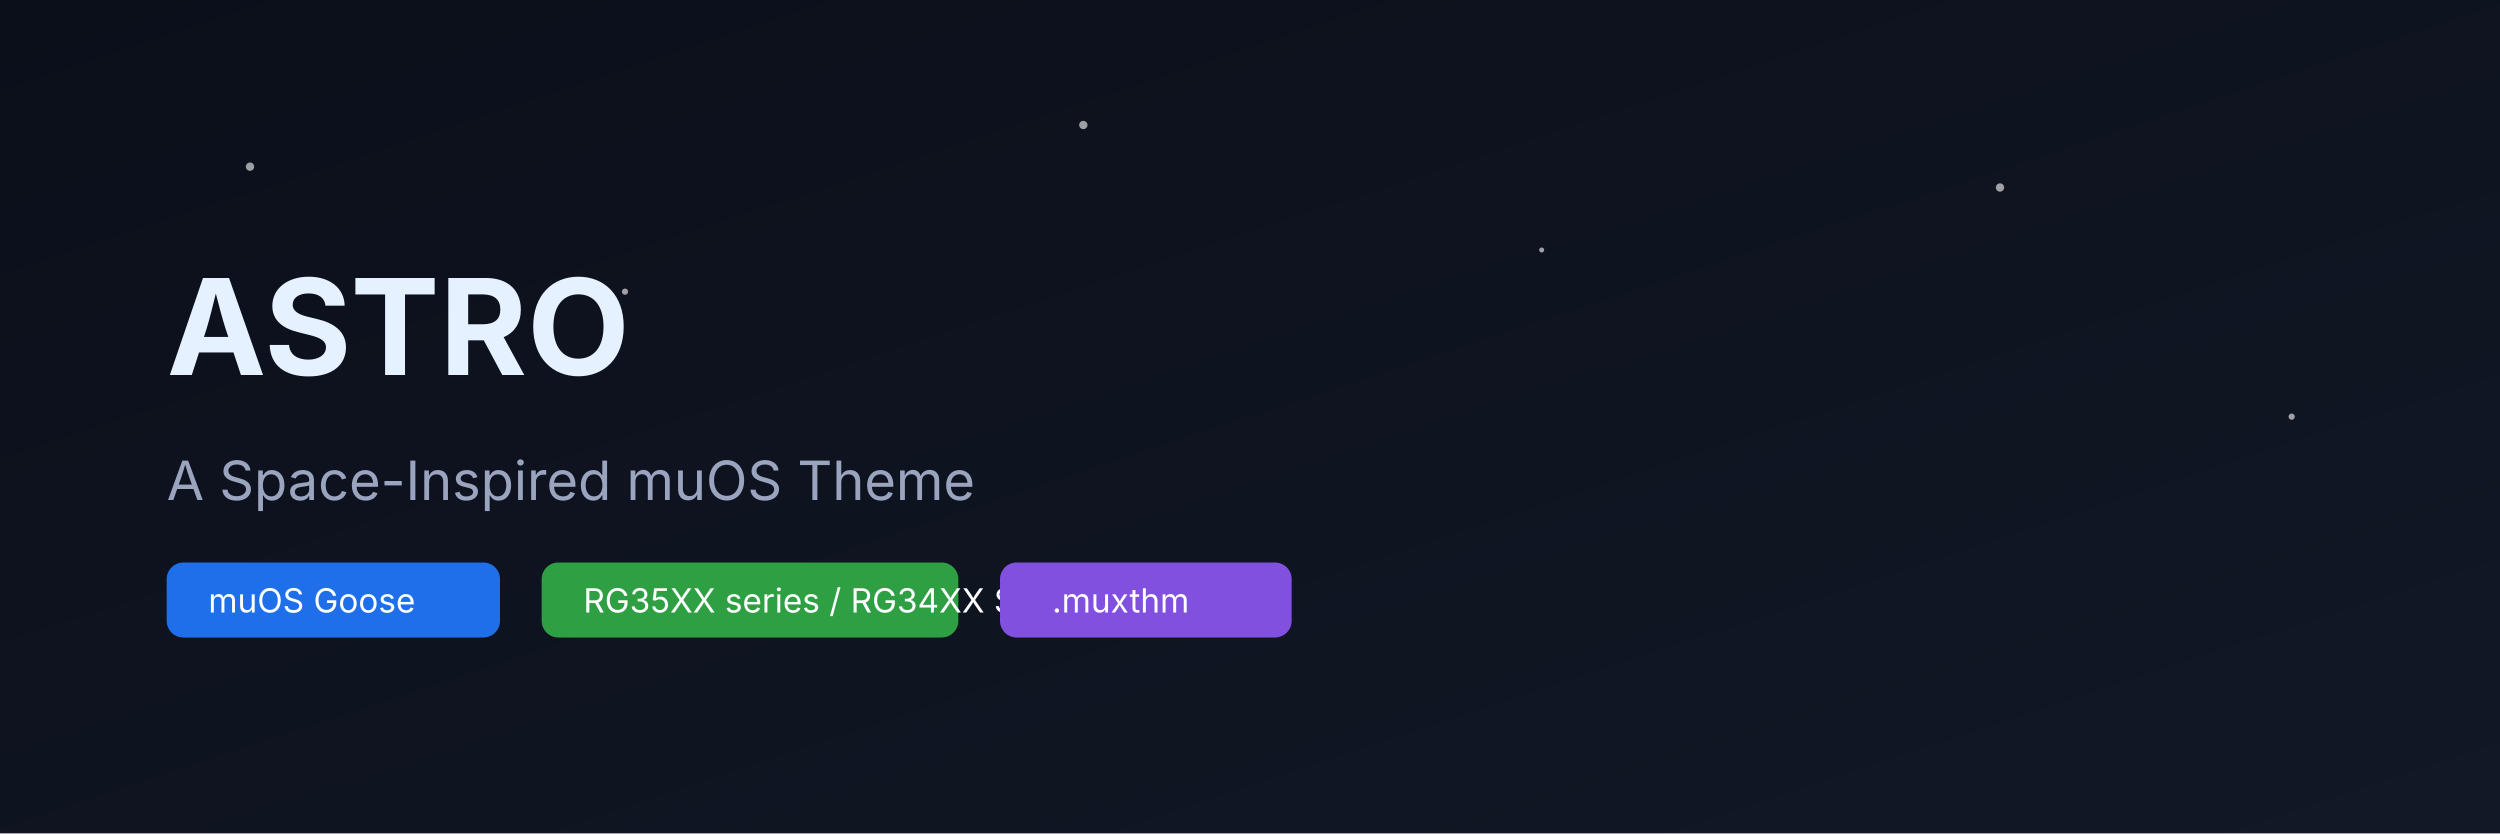
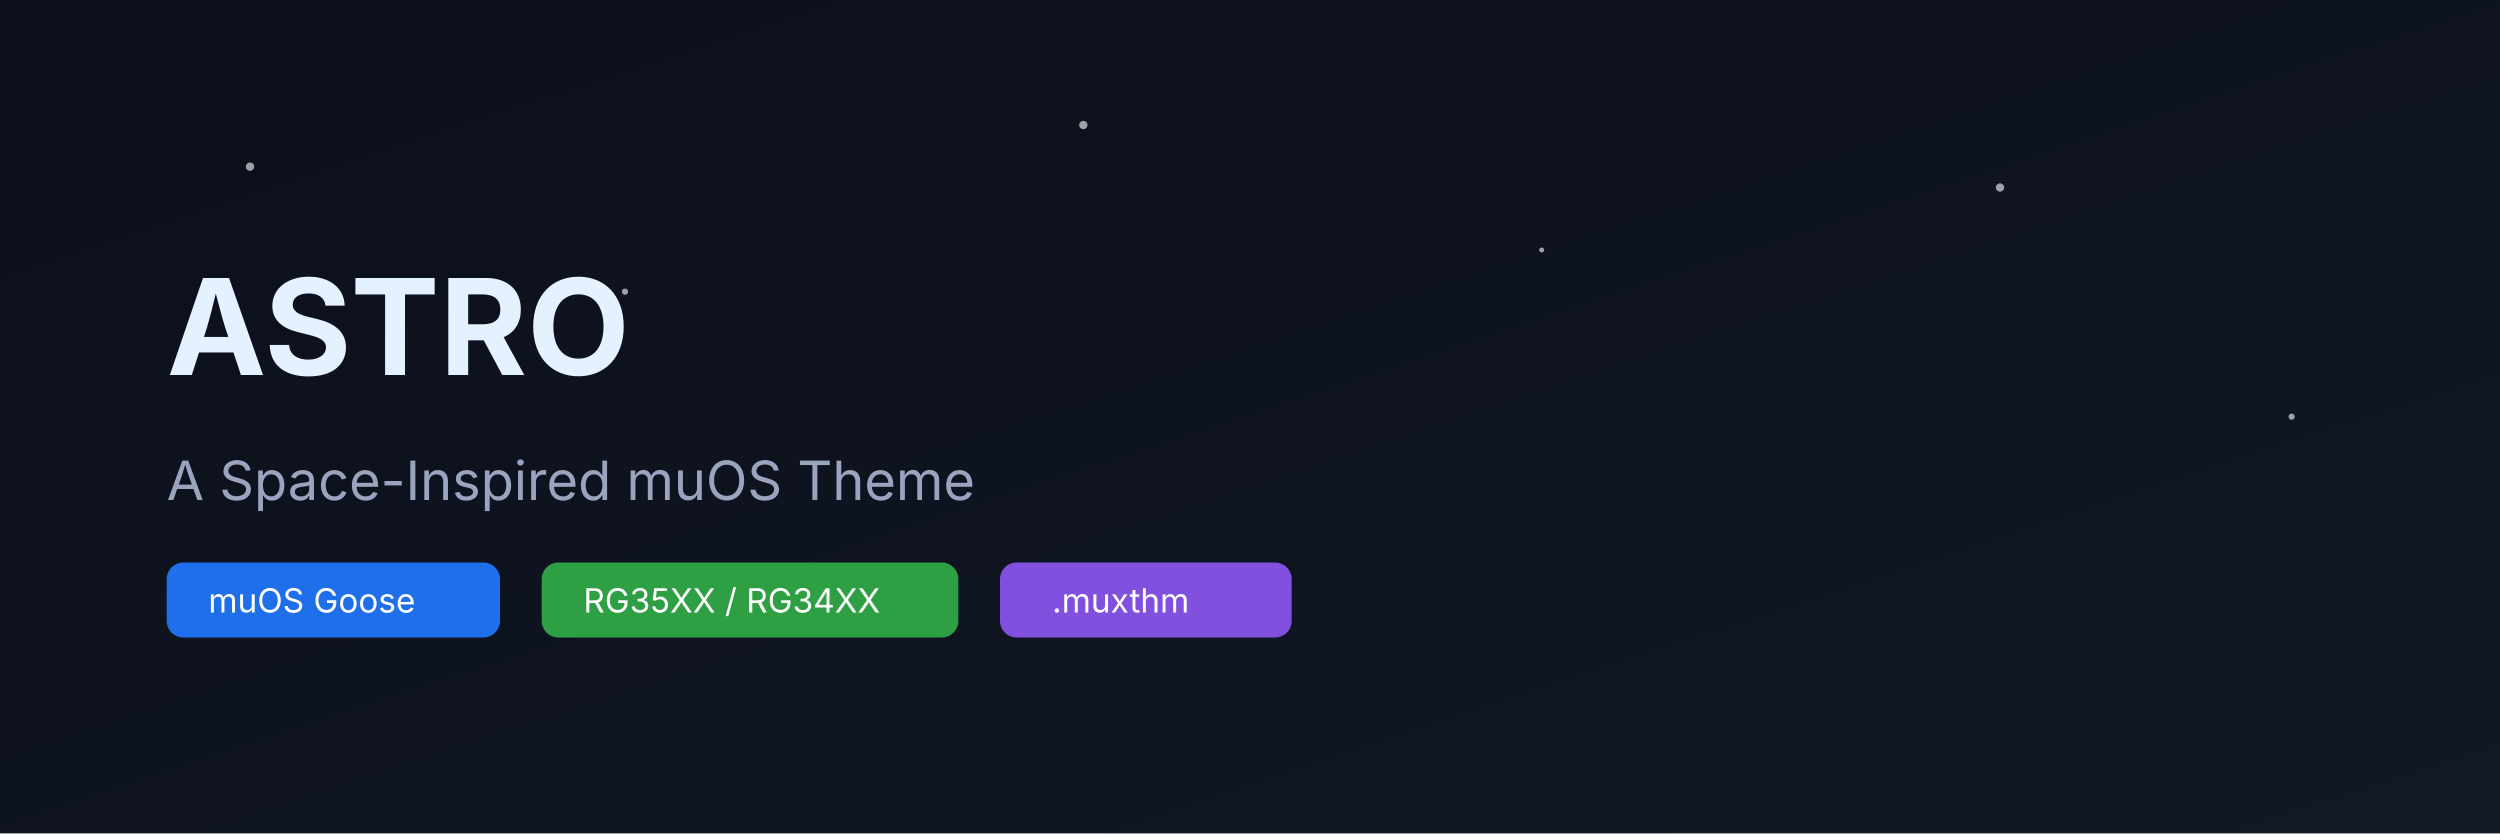
<svg xmlns="http://www.w3.org/2000/svg" width="1200" height="400" viewBox="0 0 1200 400">
  <defs>
    <linearGradient id="bg" x1="0" y1="0" x2="1" y2="1">
      <stop offset="0%" stop-color="#0b0f1a" />
      <stop offset="100%" stop-color="#121826" />
    </linearGradient>
  </defs>
  <rect width="1200" height="400" fill="url(#bg)" />
  <g fill="#ffffff" opacity="0.6">
    <circle cx="120" cy="80" r="2" />
    <circle cx="300" cy="140" r="1.5" />
    <circle cx="520" cy="60" r="2" />
    <circle cx="740" cy="120" r="1.2" />
    <circle cx="960" cy="90" r="2" />
    <circle cx="1100" cy="200" r="1.5" />
  </g>
  <text x="80" y="180" font-size="64" fill="#E6F1FF" font-family="Segoe UI, Inter, Arial" font-weight="700">
    ASTRO
  </text>
  <text x="80" y="240" font-size="26" fill="#9AA4BF" font-family="Segoe UI, Inter, Arial">
    A Space-Inspired muOS Theme
  </text>
  <g font-family="Segoe UI, Inter, Arial" font-size="16">
    <rect x="80" y="270" rx="8" ry="8" width="160" height="36" fill="#1F6FEB" />
    <text x="100" y="294" fill="#ffffff">muOS Goose</text>
    <rect x="260" y="270" rx="8" ry="8" width="200" height="36" fill="#2EA043" />
-     <text x="280" y="294" fill="#ffffff">RG35XX series / RG34XX Series</text>
+     <text x="280" y="294" fill="#ffffff">RG35XX / RG34XX </text>
    <rect x="480" y="270" rx="8" ry="8" width="140" height="36" fill="#8250DF" />
    <text x="505" y="294" fill="#ffffff">.muxthm</text>
  </g>
</svg>
